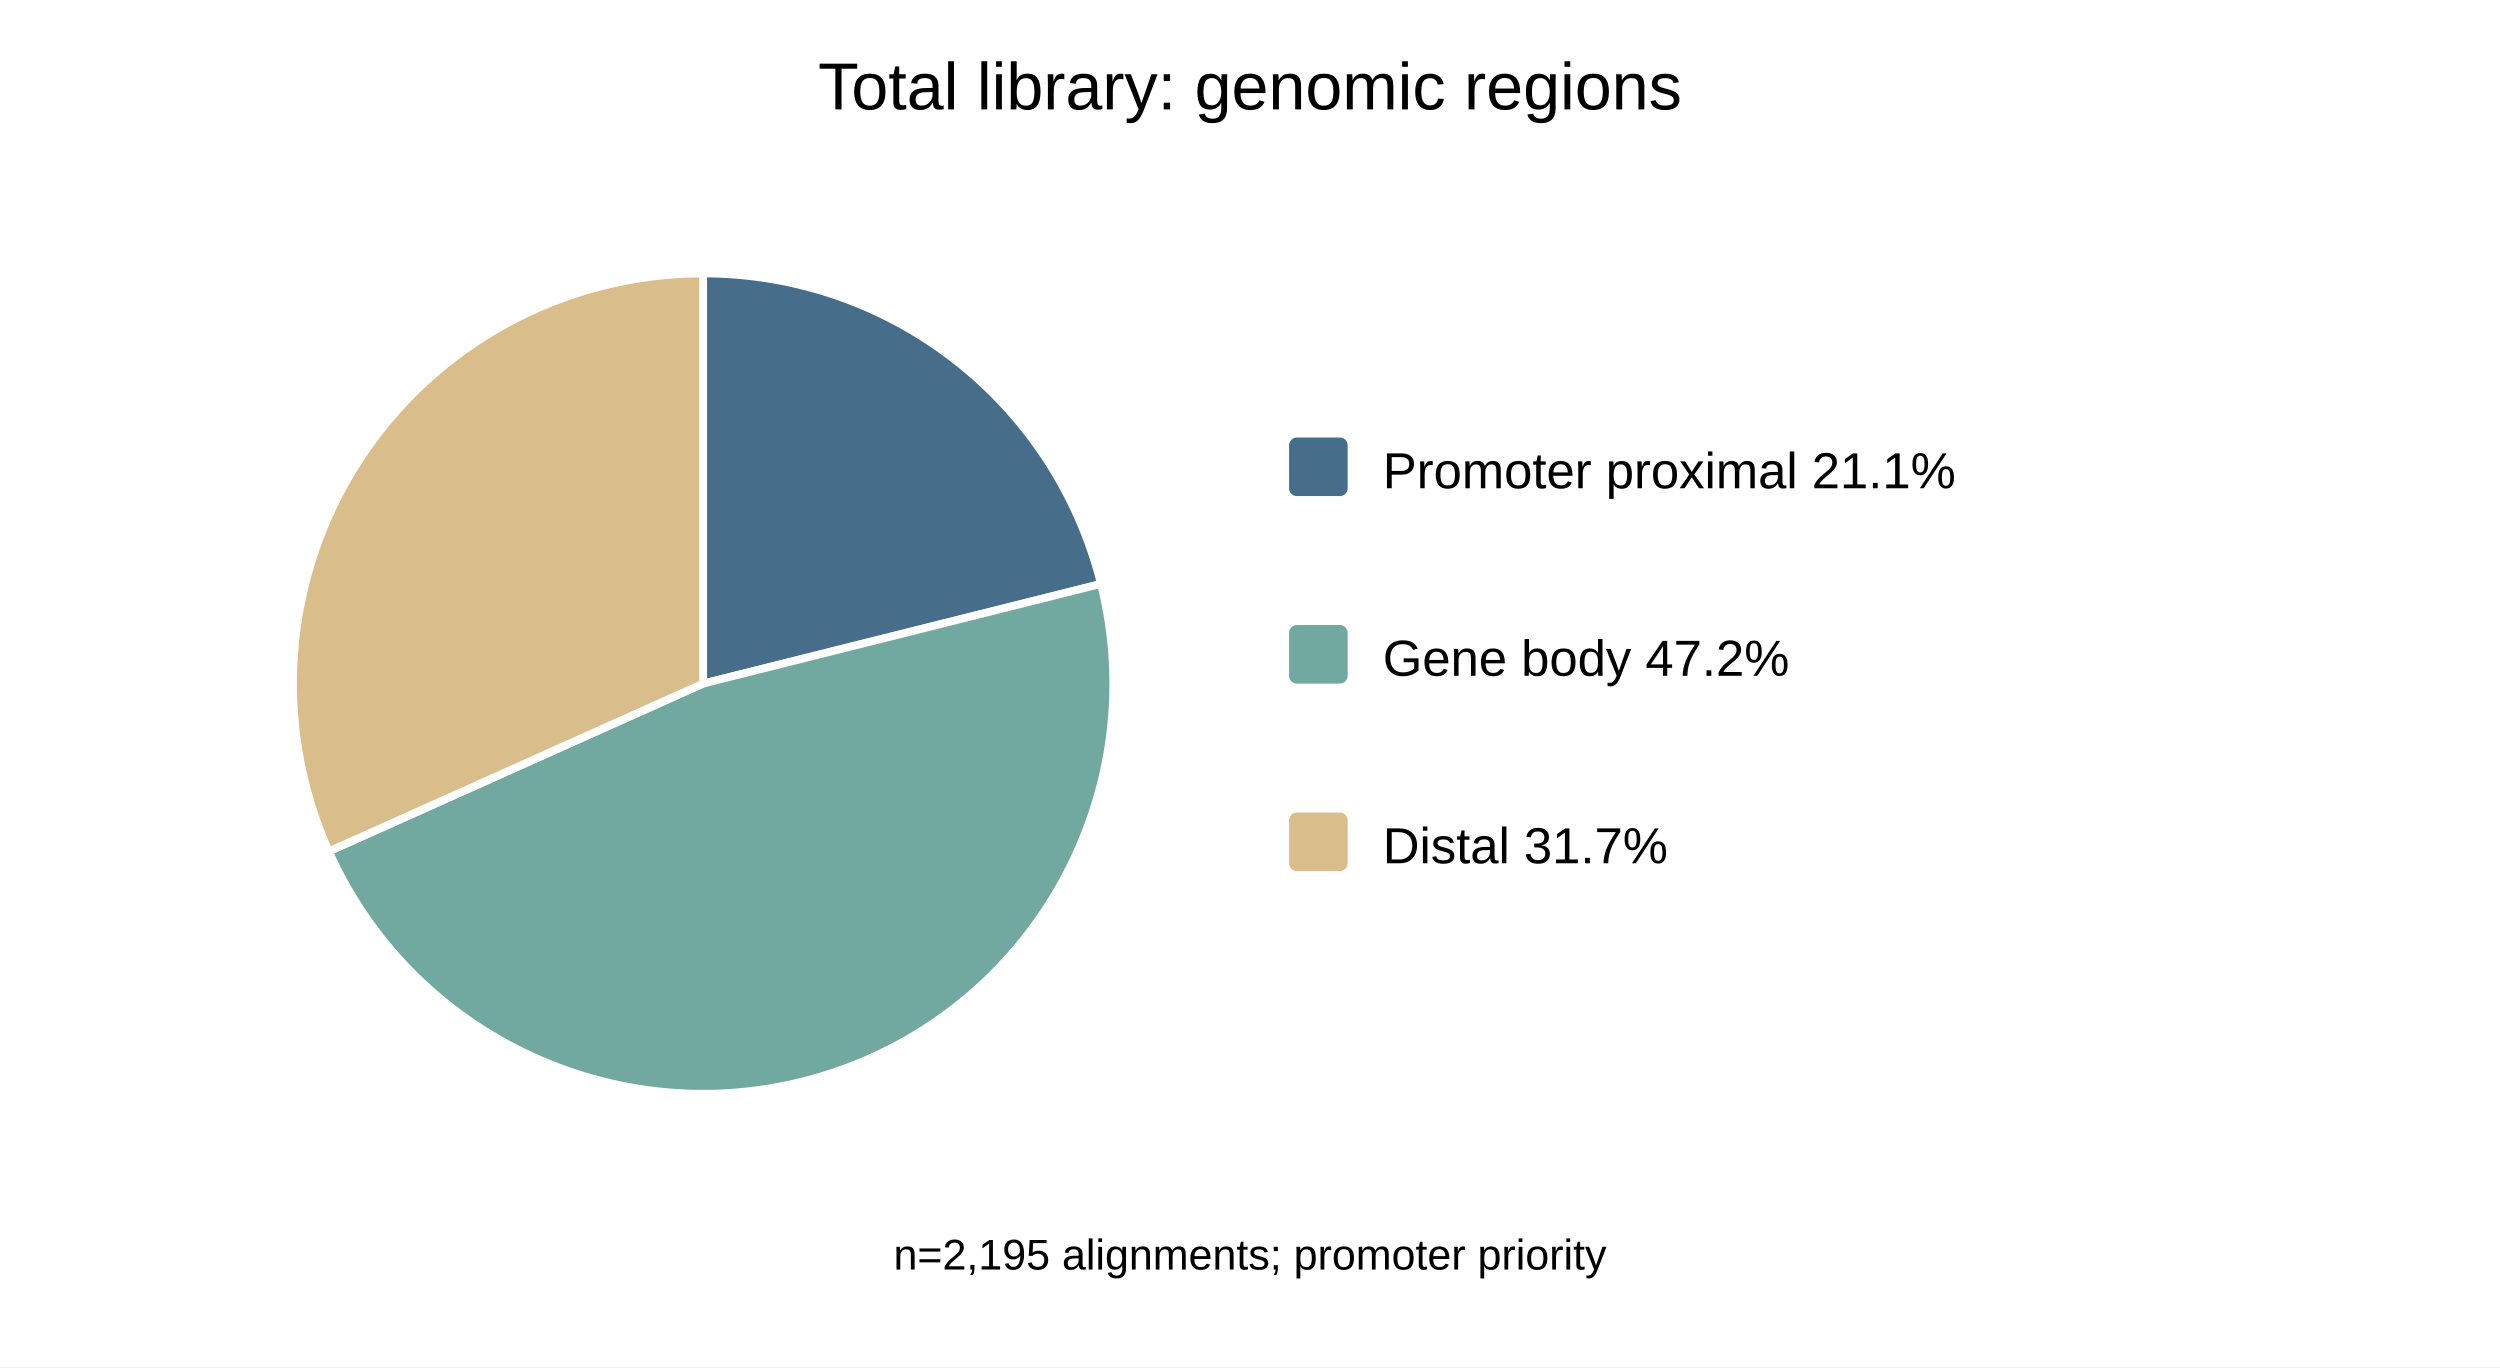
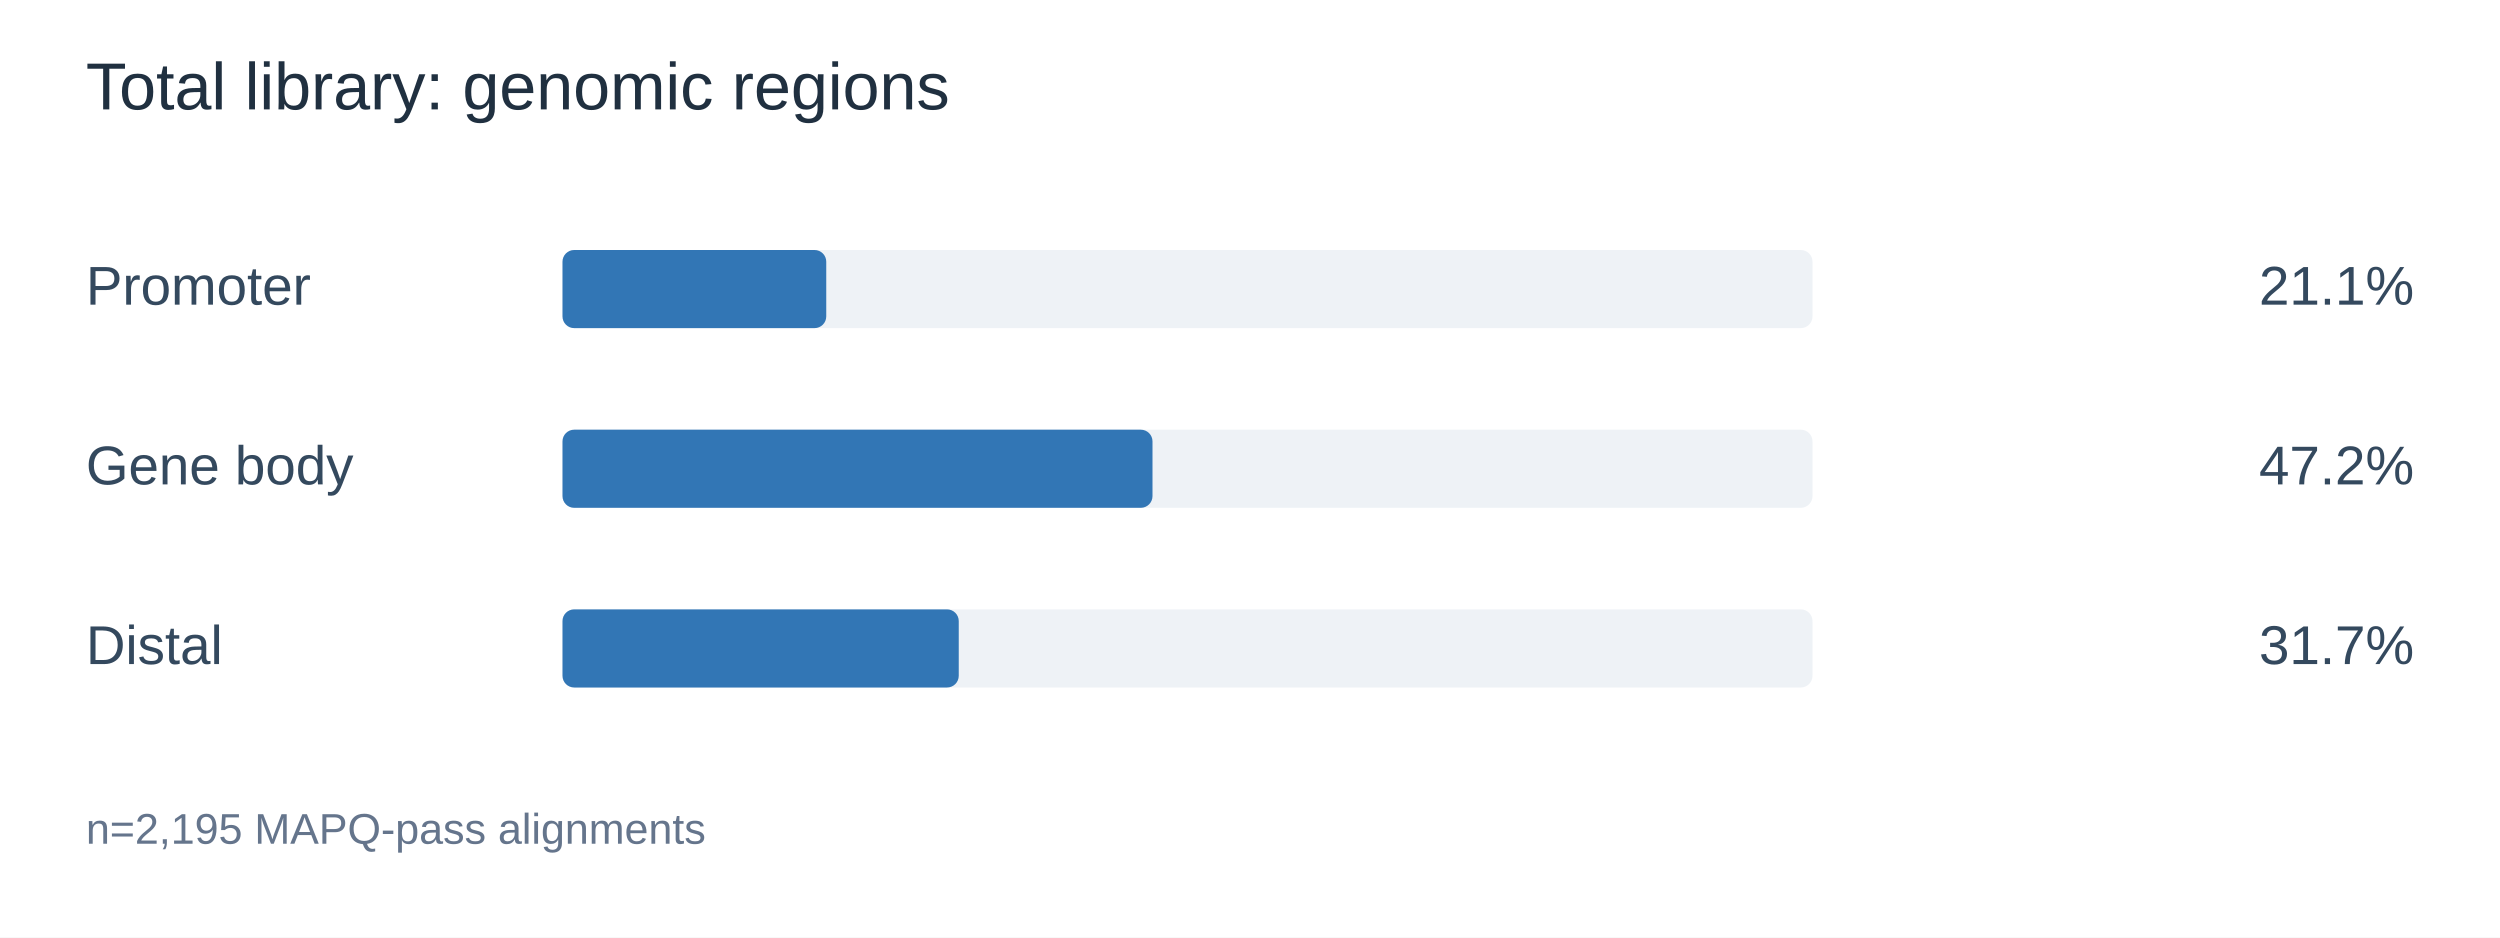
- <svg xmlns="http://www.w3.org/2000/svg" viewBox="0 0 640 350" style="font-family:Arial,Helvetica,sans-serif">
+ <svg xmlns="http://www.w3.org/2000/svg" viewBox="0 0 640 240" role="img" aria-label="Total library: genomic regions" style="font-family:Arial,Helvetica,sans-serif">
  <rect width="100%" height="100%" fill="white" />
-   <text x="320.0" y="28" text-anchor="middle" font-size="17">Total library: genomic regions</text>
-   <path d="M 180 175 L 180.00 70.00 A 105 105 0 0 1 281.85 149.48 Z" fill="#466E8A" stroke="white" stroke-width="2" />
-   <path d="M 180 175 L 281.85 149.48 A 105 105 0 0 1 84.19 217.96 Z" fill="#71A8A0" stroke="white" stroke-width="2" />
-   <path d="M 180 175 L 84.19 217.96 A 105 105 0 0 1 180.00 70.00 Z" fill="#D9BE8C" stroke="white" stroke-width="2" />
-   <rect x="330" y="112" width="15" height="15" rx="2" fill="#466E8A" />
-   <text x="354" y="125" font-size="13">Promoter proximal 21.1%</text>
-   <rect x="330" y="160" width="15" height="15" rx="2" fill="#71A8A0" />
-   <text x="354" y="173" font-size="13">Gene body 47.2%</text>
-   <rect x="330" y="208" width="15" height="15" rx="2" fill="#D9BE8C" />
-   <text x="354" y="221" font-size="13">Distal 31.7%</text>
-   <text x="320" y="325" text-anchor="middle" font-size="11">n=2,195 alignments; promoter priority</text>
+   <text x="22" y="28" font-size="17" fill="#203040">Total library: genomic regions</text>
+   <g>
+     <text x="22" y="78" font-size="14" fill="#34495e">Promoter</text>
+     <rect x="144" y="64" width="320" height="20" rx="3" fill="#eef2f6" />
+     <rect x="144" y="64" width="67.520" height="20" rx="3" fill="#3276b5" />
+     <text x="618" y="78" text-anchor="end" font-size="14" fill="#34495e">21.1%<tspan font-size="12" fill="#65758c" />
+     </text>
+   </g>
+   <g>
+     <text x="22" y="124" font-size="14" fill="#34495e">Gene body</text>
+     <rect x="144" y="110" width="320" height="20" rx="3" fill="#eef2f6" />
+     <rect x="144" y="110" width="151.040" height="20" rx="3" fill="#3276b5" />
+     <text x="618" y="124" text-anchor="end" font-size="14" fill="#34495e">47.2%<tspan font-size="12" fill="#65758c" />
+     </text>
+   </g>
+   <g>
+     <text x="22" y="170" font-size="14" fill="#34495e">Distal</text>
+     <rect x="144" y="156" width="320" height="20" rx="3" fill="#eef2f6" />
+     <rect x="144" y="156" width="101.440" height="20" rx="3" fill="#3276b5" />
+     <text x="618" y="170" text-anchor="end" font-size="14" fill="#34495e">31.7%<tspan font-size="12" fill="#65758c" />
+     </text>
+   </g>
+   <text x="22" y="216" font-size="11" fill="#65758c">n=2,195 MAPQ-pass alignments</text>
</svg>
